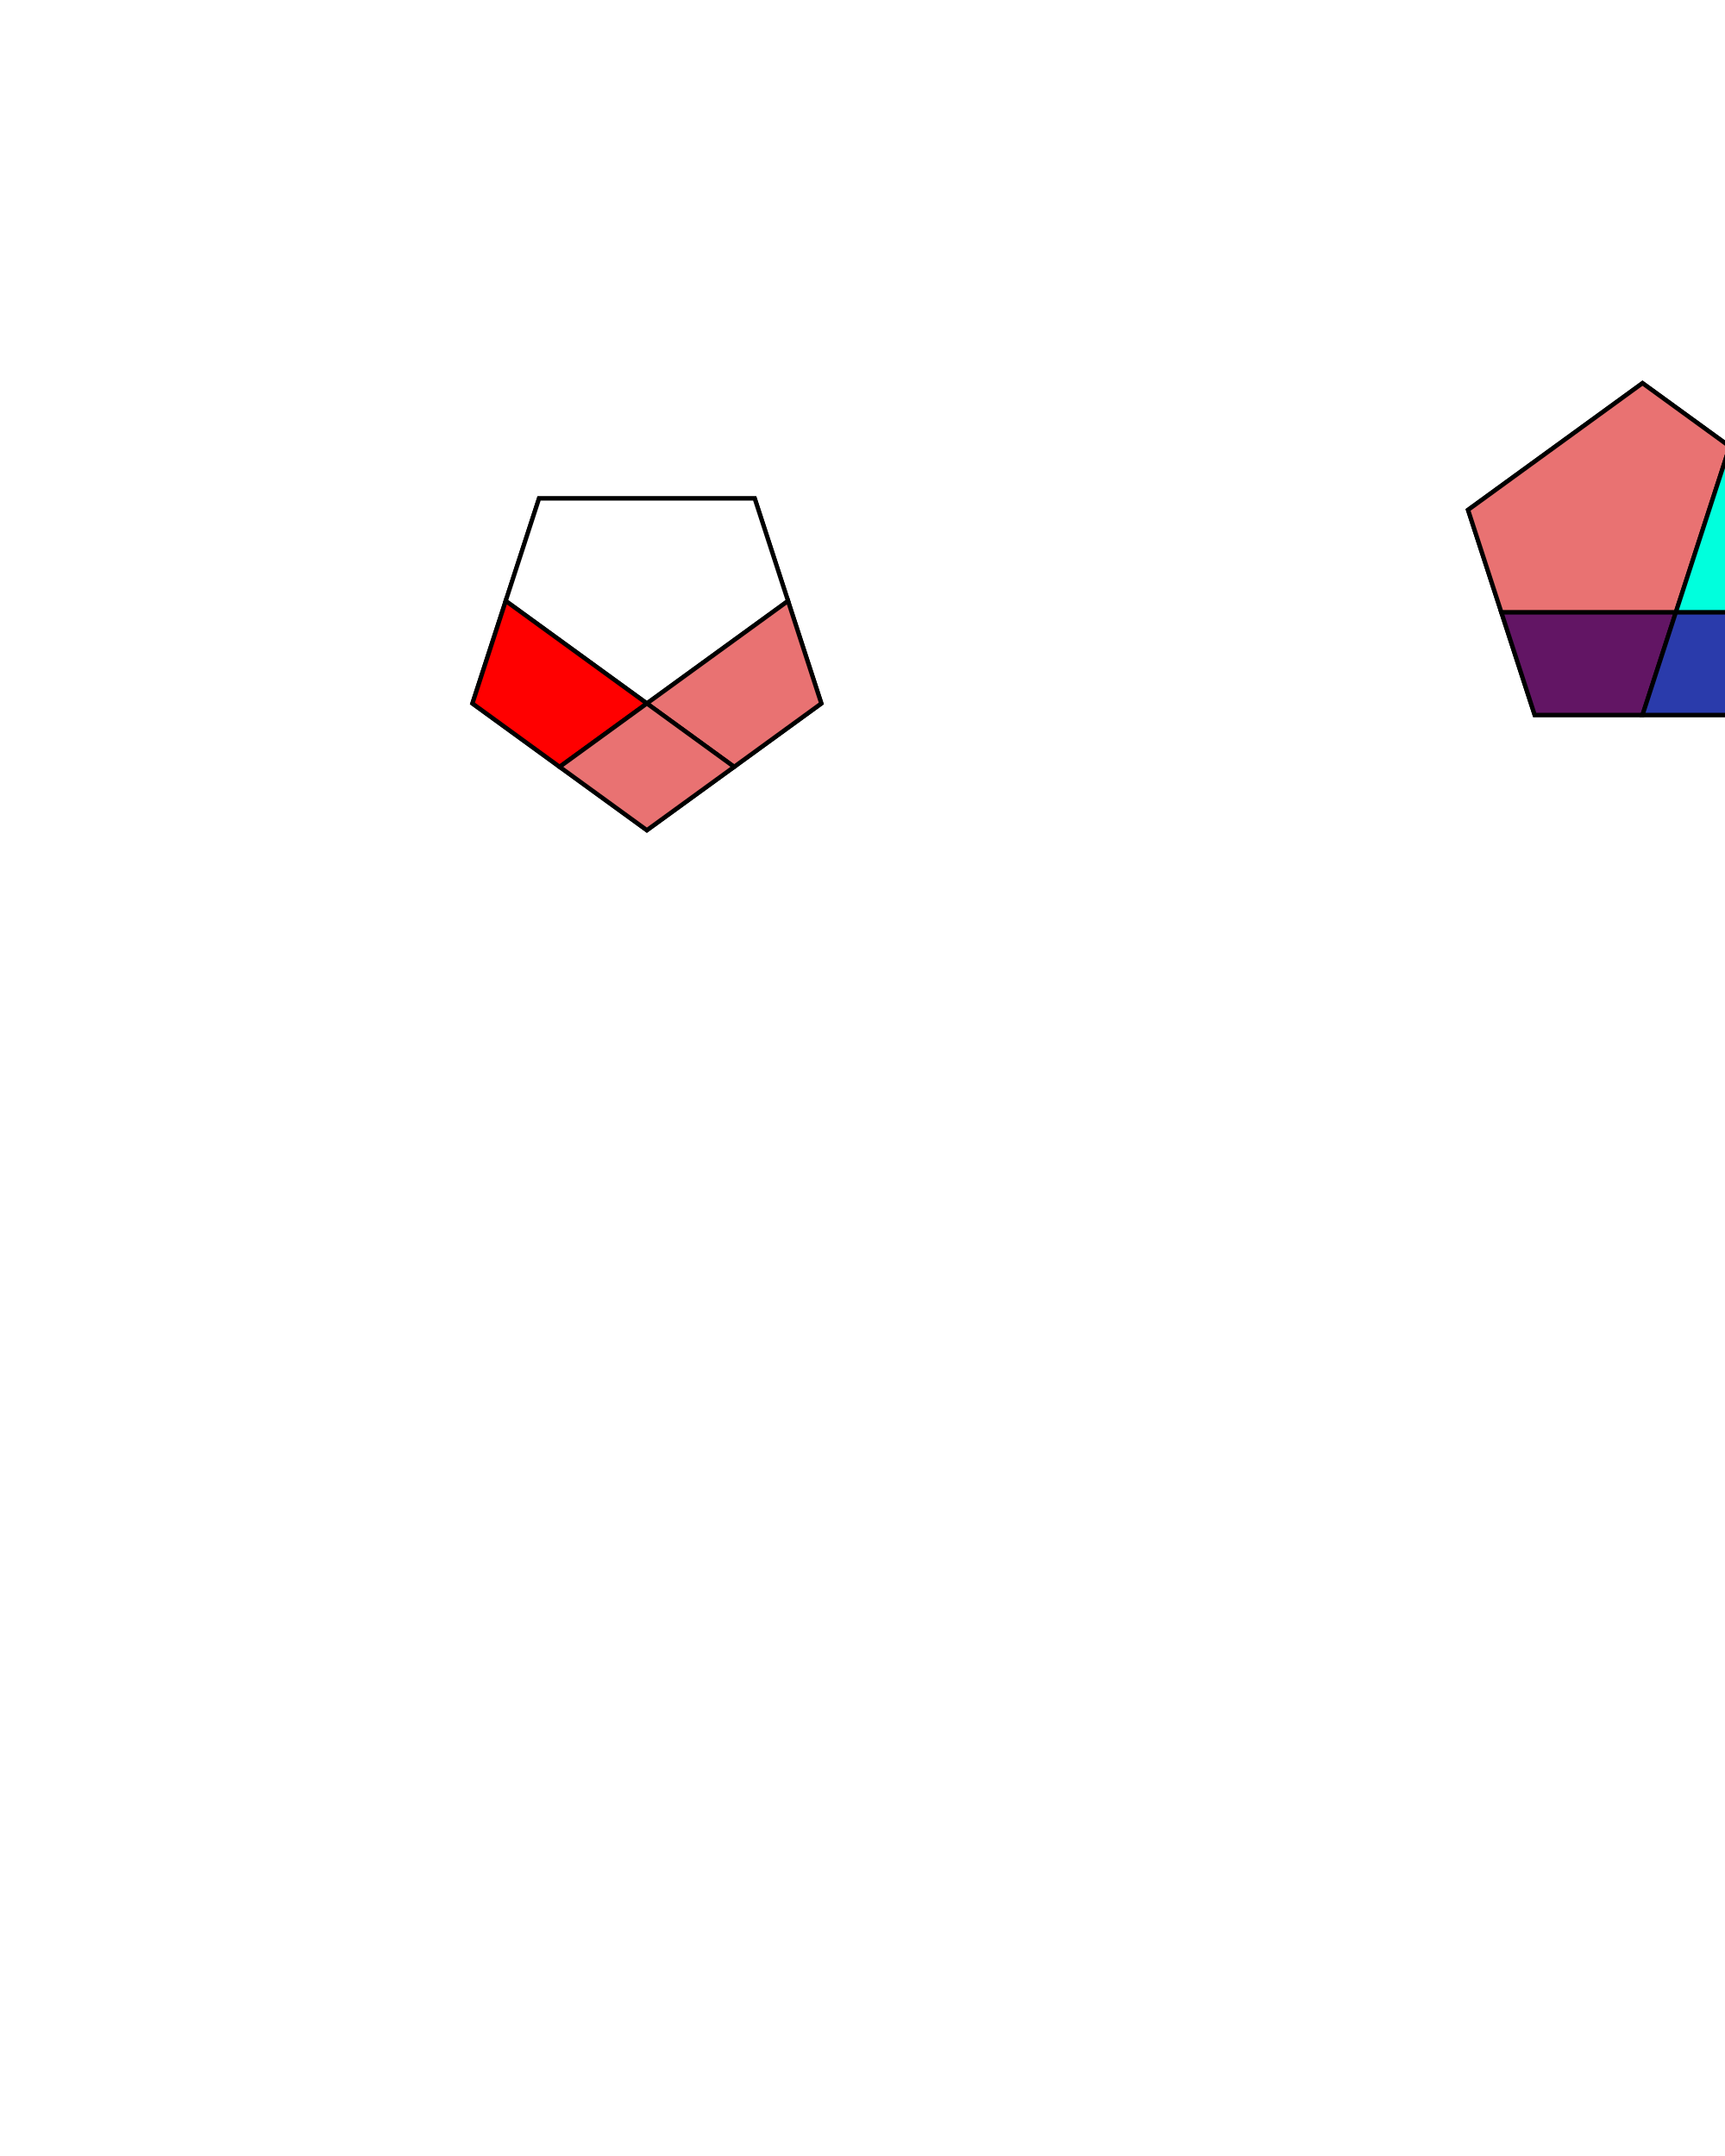
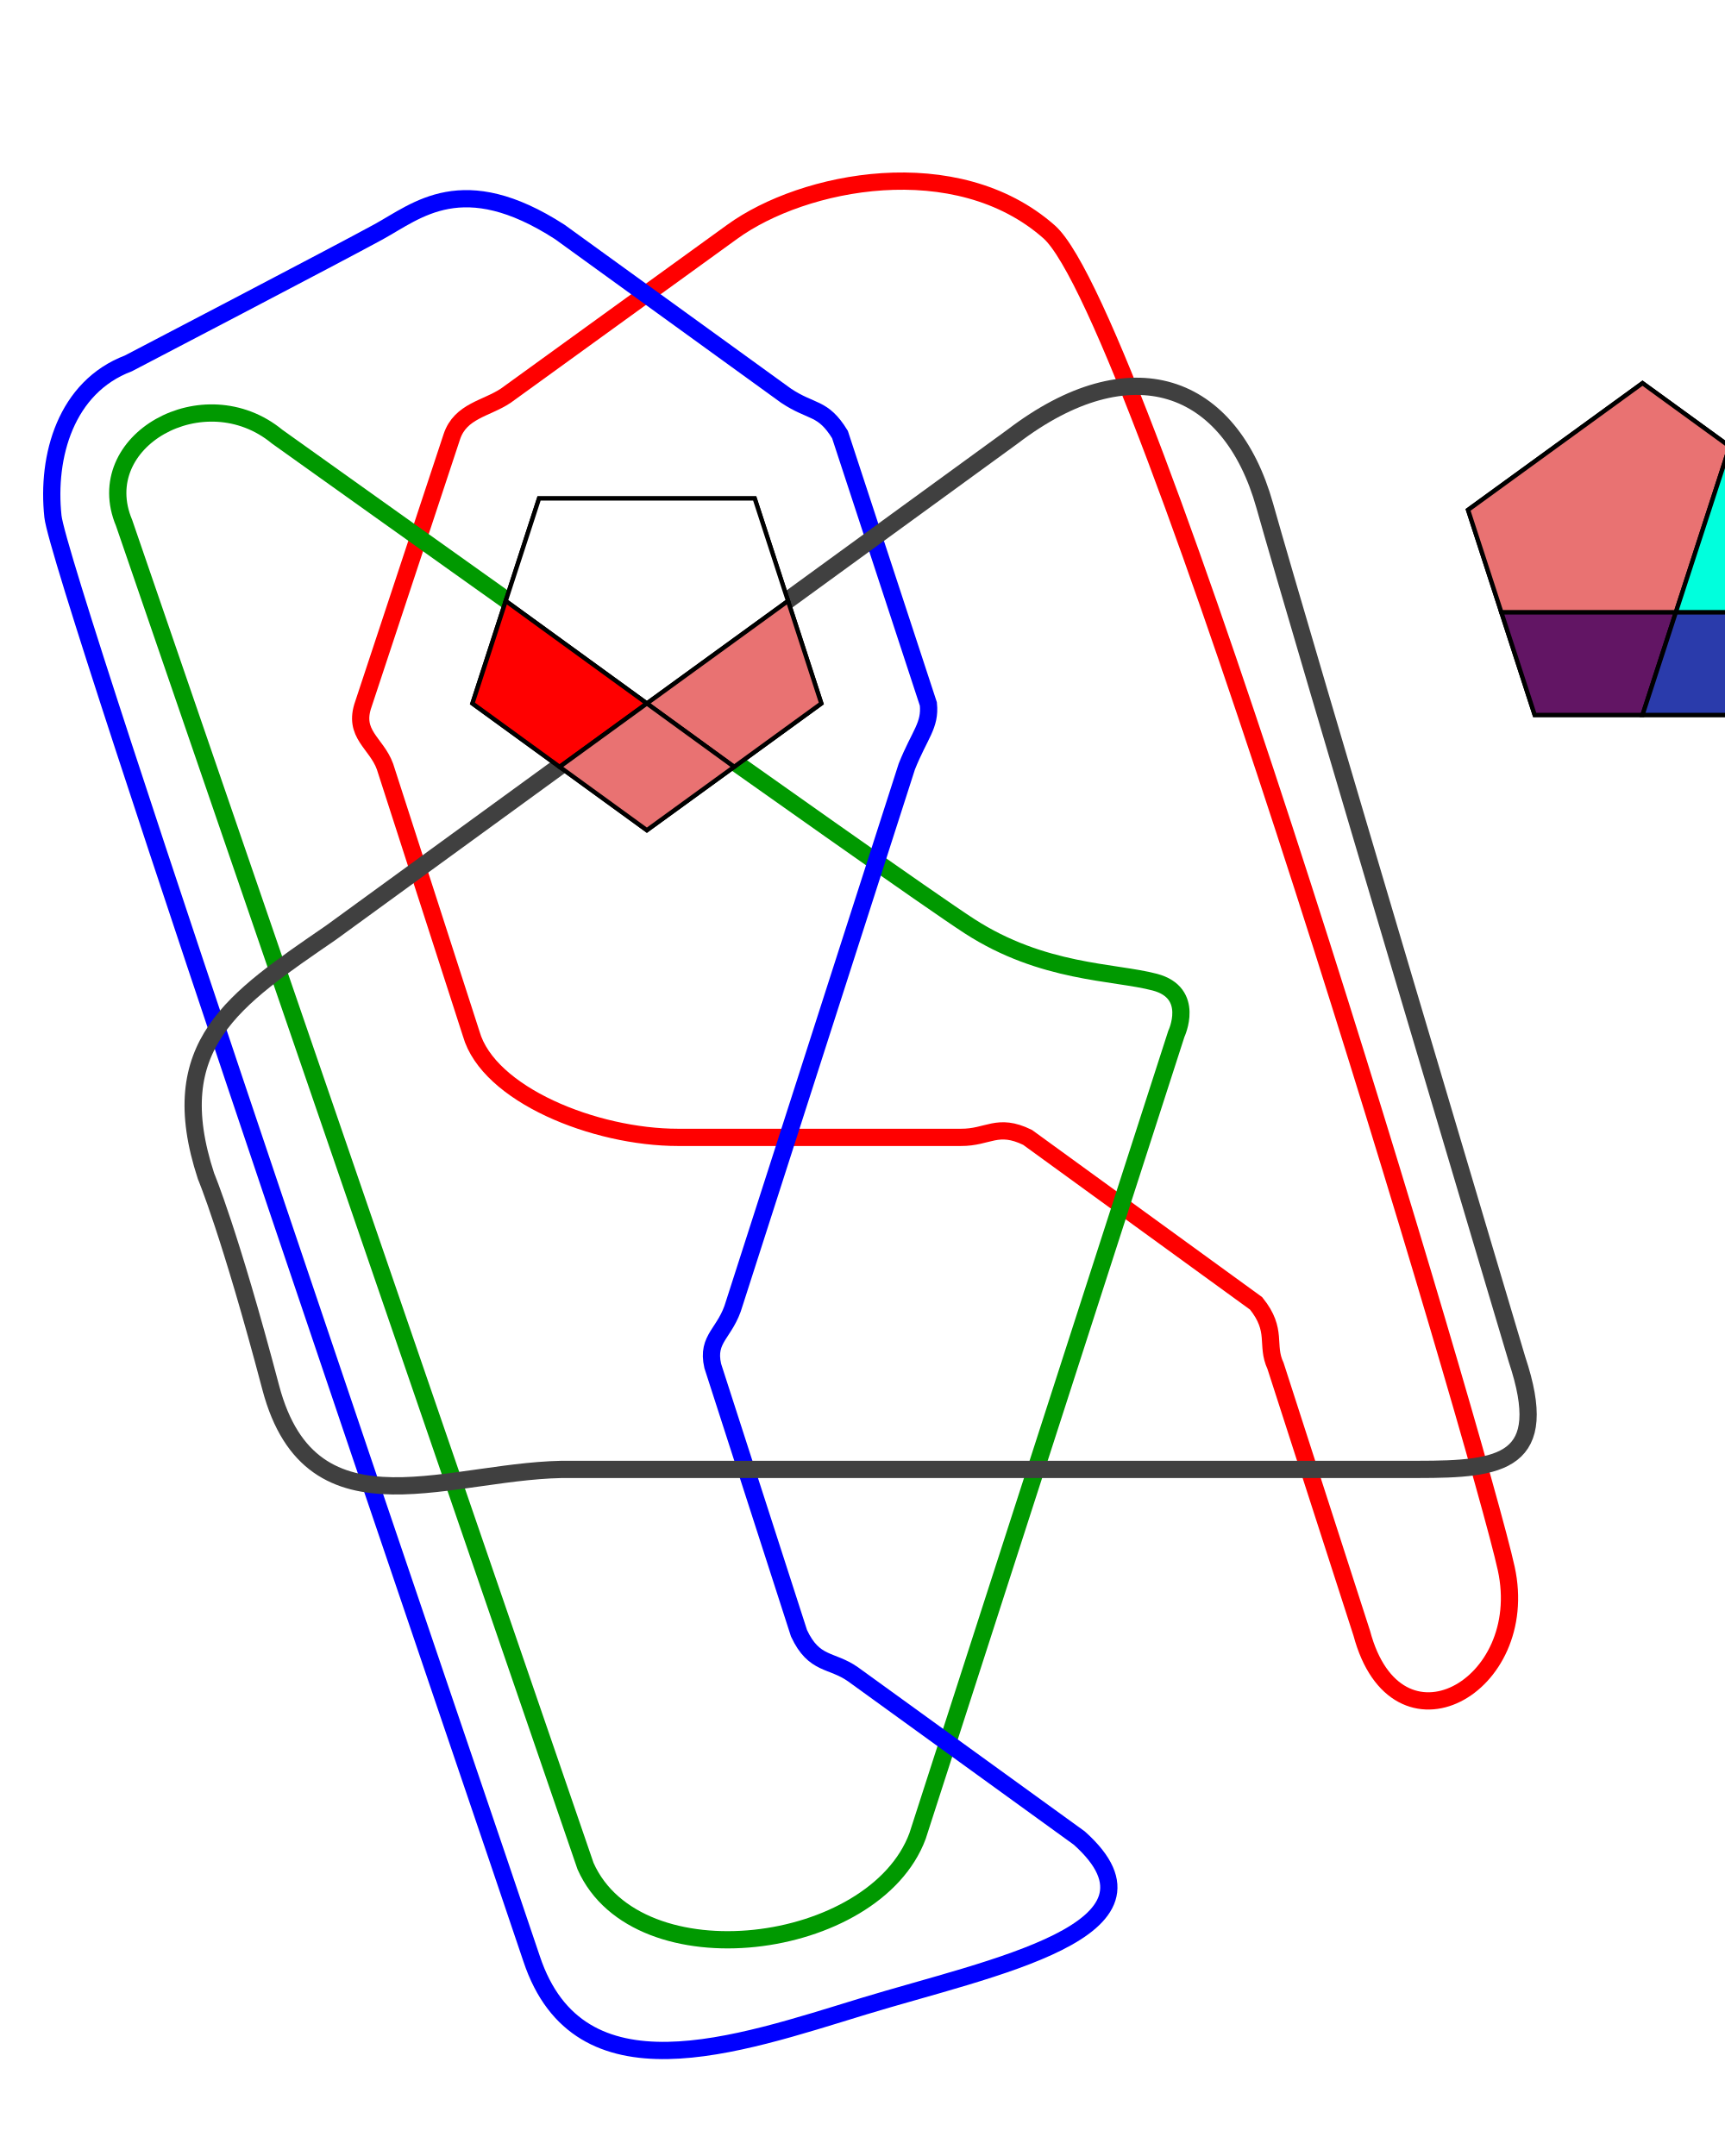
<svg xmlns="http://www.w3.org/2000/svg" viewBox="0 0 400 500">
+   <g fill="none" stroke-width="4">
+     <path d="M222.774 263.77H157.274C137.774 263.77 113.274 253.77 109.274 239.77L89.274 177.77C87.274 172.27 81.774 170.27 84.274 163.27L104.774 101.27C106.774 95.27 112.774 94.77 117.274 91.77L169.774 53.77C186.274 41.77 221.774 34.77 243.274 53.77C264.774 72.77 343.274 336.27 349.274 363.77C355.274 391.269 323.774 408.769 315.774 378.77L295.774 316.77C293.458 311.81 296.367 308.606 291.274 302.27L238.274 263.77C231.251 260.35 229.201 263.815 222.774 263.77Z" stroke="#FF0000" />
+     <path d="M224.774 214.77C207.774 203.77 64.274 101.27 64.274 101.27C47.274 87.27 20.774 102.27 28.774 121.27L135.774 432.77C147.774 459.77 202.774 452.77 212.774 425.77L272.774 239.77C272.774 239.77 277.274 230.27 267.774 227.77C258.274 225.27 241.774 225.77 224.774 214.77Z" stroke="#009900" />
+     <path d="M210.274 177.77L170.274 302.27C168.274 309.27 163.774 310.27 165.274 316.77L185.274 378.77C188.774 386.27 192.774 384.77 197.774 388.27L250.274 426.27C274.274 447.77 229.774 456.27 200.274 465.27C170.774 474.27 134.274 487.27 123.274 454.27C112.274 421.27 13.774 133.77 12.274 119.77C10.774 105.77 15.274 89.77 29.774 84.27C29.774 84.27 78.774 58.705 87.774 53.77C96.774 48.834 107.274 39.27 129.774 53.77L182.274 91.77C188.274 95.77 190.774 94.27 194.774 100.77L215.274 163.27C215.774 168.27 213.274 170.27 210.274 177.77Z" stroke="#0000FF" />
+     <path d="M234.774 101.27L76.774 216.27C54.274 231.77 37.774 242.27 47.774 272.77C47.774 272.77 53.274 285.77 62.774 321.77C72.274 357.77 105.274 340.27 132.774 340.77H328.774C348.274 340.77 359.774 339.27 351.774 315.27C351.774 315.27 301.274 145.77 293.274 117.27C285.274 88.77 262.274 80.27 234.774 101.27Z" stroke="#404040" />
+   </g>
  <polygon points="125.00,115.59 175.00,115.59 190.45,163.14 150.00,192.53 109.55,163.14" style="             transform: rotate(0deg);             transform-origin: 150px 150px;             fill: rgba(0, 0, 255, 0.14);             stroke: black;             stroke-width: 1px;         " />
  <polygon points="125.00,115.59 175.00,115.59 182.73,139.37 150.00,163.14 117.27,139.37" style="             transform: rotate(0deg);             transform-origin: 150px 150px;             fill: rgb(255, 255, 255);             stroke: black;             stroke-width: 1px;         " />
  <polygon points="117.27,139.37 150.00,163.14 129.77,177.84 109.55,163.14" style="             transform: rotate(0deg);             transform-origin: 150px 150px;             fill: rgb(255, 0, 0);             stroke: black;             stroke-width: 1px;         " />
  <polygon points="182.73,139.37 190.45,163.14 170.23,177.84 150.00,163.14" style="             transform: rotate(0deg);             transform-origin: 150px 150px;             fill: rgb(233, 114, 114);             stroke: black;             stroke-width: 1px;         " />
  <polygon points="150.00,163.14 170.23,177.84 150.00,192.53 129.77,177.84" style="             transform: rotate(0deg);             transform-origin: 150px 150px;             fill: rgb(233, 114, 114);             stroke: black;             stroke-width: 1px;         " />
  <polygon points="125.00,46.77 175.00,46.77 190.45,94.32 150.00,123.71 109.55,94.32" style="             transform: rotate(180deg);             transform-origin: 150px 81.181px;             fill: rgba(0, 0, 255, 0.14);             stroke: black;             stroke-width: 1px;         " />
  <polygon points="125.00,46.77 175.00,46.77 182.73,70.55 150.00,94.32 117.27,70.55" style="             transform: rotate(180deg);             transform-origin: 150px 81.181px;             fill: rgb(0, 255, 221);             stroke: black;             stroke-width: 1px;         " />
  <polygon points="117.27,70.55 150.00,94.32 129.77,109.02 109.55,94.32" style="             transform: rotate(180deg);             transform-origin: 150px 81.181px;             fill: rgb(0, 255, 0);             stroke: black;             stroke-width: 1px;         " />
  <polygon points="182.73,70.55 190.45,94.32 170.23,109.02 150.00,94.32" style="             transform: rotate(180deg);             transform-origin: 150px 81.181px;             fill: rgb(100, 232, 184);             stroke: black;             stroke-width: 1px;         " />
  <polygon points="150.00,94.32 170.23,109.02 150.00,123.71 129.77,109.02" style="             transform: rotate(180deg);             transform-origin: 150px 81.181px;             fill: rgb(255, 255, 255);             stroke: black;             stroke-width: 1px;         " />
  <polygon points="190.45,94.32 240.45,94.32 255.90,141.88 215.45,171.27 175.00,141.88" style="             transform: rotate(108deg);             transform-origin: 215.451px 128.734px;             fill: rgba(0, 0, 255, 0.14);             stroke: black;             stroke-width: 1px;         " />
  <polygon points="190.45,94.32 240.45,94.32 248.18,118.10 215.45,141.88 182.73,118.10" style="             transform: rotate(108deg);             transform-origin: 215.451px 128.734px;             fill: rgb(100, 232, 184);             stroke: black;             stroke-width: 1px;         " />
  <polygon points="182.73,118.10 215.45,141.88 195.23,156.57 175.00,141.88" style="             transform: rotate(108deg);             transform-origin: 215.451px 128.734px;             fill: rgb(239, 243, 15);             stroke: black;             stroke-width: 1px;         " />
  <polygon points="248.18,118.10 255.90,141.88 235.68,156.57 215.45,141.88" style="             transform: rotate(108deg);             transform-origin: 215.451px 128.734px;             fill: rgb(255, 192, 192);             stroke: black;             stroke-width: 1px;         " />
  <polygon points="215.45,141.88 235.68,156.57 215.45,171.27 195.23,156.57" style="             transform: rotate(108deg);             transform-origin: 215.451px 128.734px;             fill: rgb(98, 21, 100);             stroke: black;             stroke-width: 1px;         " />
  <polygon points="165.45,171.27 215.45,171.27 230.90,218.82 190.45,248.21 150.00,218.82" style="             transform: rotate(252deg);             transform-origin: 190.451px 205.676px;             fill: rgba(0, 0, 255, 0.14);             stroke: black;             stroke-width: 1px;         " />
  <polygon points="165.45,171.27 215.45,171.27 223.18,195.04 190.45,218.82 157.73,195.04" style="             transform: rotate(252deg);             transform-origin: 190.451px 205.676px;             fill: rgb(42, 59, 171);             stroke: black;             stroke-width: 1px;         " />
  <polygon points="157.73,195.04 190.45,218.82 170.23,233.51 150.00,218.82" style="             transform: rotate(252deg);             transform-origin: 190.451px 205.676px;             fill: rgb(216, 162, 14);             stroke: black;             stroke-width: 1px;         " />
  <polygon points="223.18,195.04 230.90,218.82 210.68,233.51 190.45,218.82" style="             transform: rotate(252deg);             transform-origin: 190.451px 205.676px;             fill: rgb(42, 59, 171);             stroke: black;             stroke-width: 1px;         " />
  <polygon points="190.45,218.82 210.68,233.51 190.45,248.21 170.23,233.51" style="             transform: rotate(252deg);             transform-origin: 190.451px 205.676px;             fill: rgb(239, 243, 15);             stroke: black;             stroke-width: 1px;         " />
  <polygon points="84.55,171.27 134.55,171.27 150.00,218.82 109.55,248.21 69.10,218.82" style="             transform: rotate(108deg);             transform-origin: 109.549px 205.676px;             fill: rgba(0, 0, 255, 0.14);             stroke: black;             stroke-width: 1px;         " />
  <polygon points="84.55,171.27 134.55,171.27 142.27,195.04 109.55,218.82 76.82,195.04" style="             transform: rotate(108deg);             transform-origin: 109.549px 205.676px;             fill: rgb(239, 243, 15);             stroke: black;             stroke-width: 1px;         " />
  <polygon points="76.82,195.04 109.55,218.82 89.32,233.51 69.10,218.82" style="             transform: rotate(108deg);             transform-origin: 109.549px 205.676px;             fill: rgb(42, 59, 171);             stroke: black;             stroke-width: 1px;         " />
  <polygon points="142.27,195.04 150.00,218.82 129.77,233.51 109.55,218.82" style="             transform: rotate(108deg);             transform-origin: 109.549px 205.676px;             fill: rgb(28, 98, 28);             stroke: black;             stroke-width: 1px;         " />
  <polygon points="109.55,218.82 129.77,233.51 109.55,248.21 89.32,233.51" style="             transform: rotate(108deg);             transform-origin: 109.549px 205.676px;             fill: rgb(28, 98, 28);             stroke: black;             stroke-width: 1px;         " />
  <polygon points="59.55,94.32 109.55,94.32 125.00,141.88 84.55,171.27 44.10,141.88" style="             transform: rotate(252deg);             transform-origin: 84.549px 128.734px;             fill: rgba(0, 0, 255, 0.14);             stroke: black;             stroke-width: 1px;         " />
  <polygon points="59.55,94.32 109.55,94.32 117.27,118.10 84.55,141.88 51.82,118.10" style="             transform: rotate(252deg);             transform-origin: 84.549px 128.734px;             fill: rgb(255, 0, 0);             stroke: black;             stroke-width: 1px;         " />
  <polygon points="51.82,118.10 84.55,141.88 64.32,156.57 44.10,141.88" style="             transform: rotate(252deg);             transform-origin: 84.549px 128.734px;             fill: rgb(28, 98, 28);             stroke: black;             stroke-width: 1px;         " />
  <polygon points="117.27,118.10 125.00,141.88 104.77,156.57 84.55,141.88" style="             transform: rotate(252deg);             transform-origin: 84.549px 128.734px;             fill: rgb(239, 243, 15);             stroke: black;             stroke-width: 1px;         " />
  <polygon points="84.55,141.88 104.77,156.57 84.55,171.27 64.32,156.57" style="             transform: rotate(252deg);             transform-origin: 84.549px 128.734px;             fill: rgb(216, 162, 14);             stroke: black;             stroke-width: 1px;         " />
  <polygon points="165.45,240.09 215.45,240.09 230.90,287.64 190.45,317.03 150.00,287.64" style="             transform: rotate(144deg);             transform-origin: 190.451px 274.495px;             fill: rgba(0, 0, 255, 0.14);             stroke: black;             stroke-width: 1px;         " />
  <polygon points="165.45,240.09 215.45,240.09 223.18,263.86 190.45,287.64 157.73,263.86" style="             transform: rotate(144deg);             transform-origin: 190.451px 274.495px;             fill: rgb(216, 162, 14);             stroke: black;             stroke-width: 1px;         " />
  <polygon points="157.73,263.86 190.45,287.64 170.23,302.33 150.00,287.64" style="             transform: rotate(144deg);             transform-origin: 190.451px 274.495px;             fill: rgb(255, 192, 192);             stroke: black;             stroke-width: 1px;         " />
  <polygon points="223.18,263.86 230.90,287.64 210.68,302.33 190.45,287.64" style="             transform: rotate(144deg);             transform-origin: 190.451px 274.495px;             fill: rgb(255, 255, 255);             stroke: black;             stroke-width: 1px;         " />
  <polygon points="190.45,287.64 210.68,302.33 190.45,317.03 170.23,302.33" style="             transform: rotate(144deg);             transform-origin: 190.451px 274.495px;             fill: rgb(255, 0, 0);             stroke: black;             stroke-width: 1px;         " />
  <polygon points="246.35,240.09 296.35,240.09 311.80,287.64 271.35,317.03 230.90,287.64" style="             transform: rotate(72deg);             transform-origin: 271.353px 274.495px;             fill: rgba(0, 0, 255, 0.14);             stroke: black;             stroke-width: 1px;         " />
  <polygon points="246.35,240.09 296.35,240.09 304.08,263.86 271.35,287.64 238.63,263.86" style="             transform: rotate(72deg);             transform-origin: 271.353px 274.495px;             fill: rgb(0, 255, 0);             stroke: black;             stroke-width: 1px;         " />
  <polygon points="238.63,263.86 271.35,287.64 251.13,302.33 230.90,287.64" style="             transform: rotate(72deg);             transform-origin: 271.353px 274.495px;             fill: rgb(255, 255, 255);             stroke: black;             stroke-width: 1px;         " />
  <polygon points="304.08,263.86 311.80,287.64 291.58,302.33 271.35,287.64" style="             transform: rotate(72deg);             transform-origin: 271.353px 274.495px;             fill: rgb(216, 162, 14);             stroke: black;             stroke-width: 1px;         " />
  <polygon points="271.35,287.64 291.58,302.33 271.35,317.03 251.13,302.33" style="             transform: rotate(72deg);             transform-origin: 271.353px 274.495px;             fill: rgb(255, 192, 192);             stroke: black;             stroke-width: 1px;         " />
  <polygon points="205.90,295.76 255.90,295.76 271.35,343.31 230.90,372.70 190.45,343.31" style="             transform: rotate(324deg);             transform-origin: 230.902px 330.171px;             fill: rgba(0, 0, 255, 0.14);             stroke: black;             stroke-width: 1px;         " />
  <polygon points="205.90,295.76 255.90,295.76 263.63,319.54 230.90,343.31 198.18,319.54" style="             transform: rotate(324deg);             transform-origin: 230.902px 330.171px;             fill: rgb(233, 114, 114);             stroke: black;             stroke-width: 1px;         " />
  <polygon points="198.18,319.54 230.90,343.31 210.68,358.01 190.45,343.31" style="             transform: rotate(324deg);             transform-origin: 230.902px 330.171px;             fill: rgb(98, 21, 100);             stroke: black;             stroke-width: 1px;         " />
  <polygon points="263.63,319.54 271.35,343.31 251.13,358.01 230.90,343.31" style="             transform: rotate(324deg);             transform-origin: 230.902px 330.171px;             fill: rgb(0, 255, 221);             stroke: black;             stroke-width: 1px;         " />
  <polygon points="230.90,343.31 251.13,358.01 230.90,372.70 210.68,358.01" style="             transform: rotate(324deg);             transform-origin: 230.902px 330.171px;             fill: rgb(42, 59, 171);             stroke: black;             stroke-width: 1px;         " />
  <polygon points="140.45,317.03 190.45,317.03 205.90,364.58 165.45,393.97 125.00,364.58" style="             transform: rotate(216deg);             transform-origin: 165.451px 351.437px;             fill: rgba(0, 0, 255, 0.14);             stroke: black;             stroke-width: 1px;         " />
  <polygon points="140.45,317.03 190.45,317.03 198.18,340.80 165.45,364.58 132.73,340.80" style="             transform: rotate(216deg);             transform-origin: 165.451px 351.437px;             fill: rgb(98, 21, 100);             stroke: black;             stroke-width: 1px;         " />
  <polygon points="132.73,340.80 165.45,364.58 145.23,379.27 125.00,364.58" style="             transform: rotate(216deg);             transform-origin: 165.451px 351.437px;             fill: rgb(100, 232, 184);             stroke: black;             stroke-width: 1px;         " />
  <polygon points="198.18,340.80 205.90,364.58 185.68,379.27 165.45,364.58" style="             transform: rotate(216deg);             transform-origin: 165.451px 351.437px;             fill: rgb(98, 21, 100);             stroke: black;             stroke-width: 1px;         " />
  <polygon points="165.45,364.58 185.68,379.27 165.45,393.97 145.23,379.27" style="             transform: rotate(216deg);             transform-origin: 165.451px 351.437px;             fill: rgb(0, 255, 0);             stroke: black;             stroke-width: 1px;         " />
  <polygon points="271.35,317.03 321.35,317.03 336.80,364.58 296.35,393.97 255.90,364.58" style="             transform: rotate(216deg);             transform-origin: 296.353px 351.437px;             fill: rgba(0, 0, 255, 0.14);             stroke: black;             stroke-width: 1px;         " />
  <polygon points="271.35,317.03 321.35,317.03 329.08,340.80 296.35,364.58 263.63,340.80" style="             transform: rotate(216deg);             transform-origin: 296.353px 351.437px;             fill: rgb(255, 192, 192);             stroke: black;             stroke-width: 1px;         " />
  <polygon points="263.63,340.80 296.35,364.58 276.13,379.27 255.90,364.58" style="             transform: rotate(216deg);             transform-origin: 296.353px 351.437px;             fill: rgb(233, 114, 114);             stroke: black;             stroke-width: 1px;         " />
  <polygon points="329.08,340.80 336.80,364.58 316.58,379.27 296.35,364.58" style="             transform: rotate(216deg);             transform-origin: 296.353px 351.437px;             fill: rgb(0, 255, 0);             stroke: black;             stroke-width: 1px;         " />
  <polygon points="296.35,364.58 316.58,379.27 296.35,393.97 276.13,379.27" style="             transform: rotate(216deg);             transform-origin: 296.353px 351.437px;             fill: rgb(0, 255, 221);             stroke: black;             stroke-width: 1px;         " />
  <polygon points="205.90,364.58 255.90,364.58 271.35,412.13 230.90,441.52 190.45,412.13" style="             transform: rotate(72deg);             transform-origin: 230.902px 398.99px;             fill: rgba(0, 0, 255, 0.14);             stroke: black;             stroke-width: 1px;         " />
  <polygon points="205.90,364.58 255.90,364.58 263.63,388.36 230.90,412.13 198.18,388.36" style="             transform: rotate(72deg);             transform-origin: 230.902px 398.99px;             fill: rgb(28, 98, 28);             stroke: black;             stroke-width: 1px;         " />
  <polygon points="198.18,388.36 230.90,412.13 210.68,426.83 190.45,412.13" style="             transform: rotate(72deg);             transform-origin: 230.902px 398.99px;             fill: rgb(0, 255, 221);             stroke: black;             stroke-width: 1px;         " />
  <polygon points="263.63,388.36 271.35,412.13 251.13,426.83 230.90,412.13" style="             transform: rotate(72deg);             transform-origin: 230.902px 398.99px;             fill: rgb(255, 0, 0);             stroke: black;             stroke-width: 1px;         " />
  <polygon points="230.90,412.13 251.13,426.83 230.90,441.52 210.68,426.83" style="             transform: rotate(72deg);             transform-origin: 230.902px 398.99px;             fill: rgb(100, 232, 184);             stroke: black;             stroke-width: 1px;         " />
</svg>
